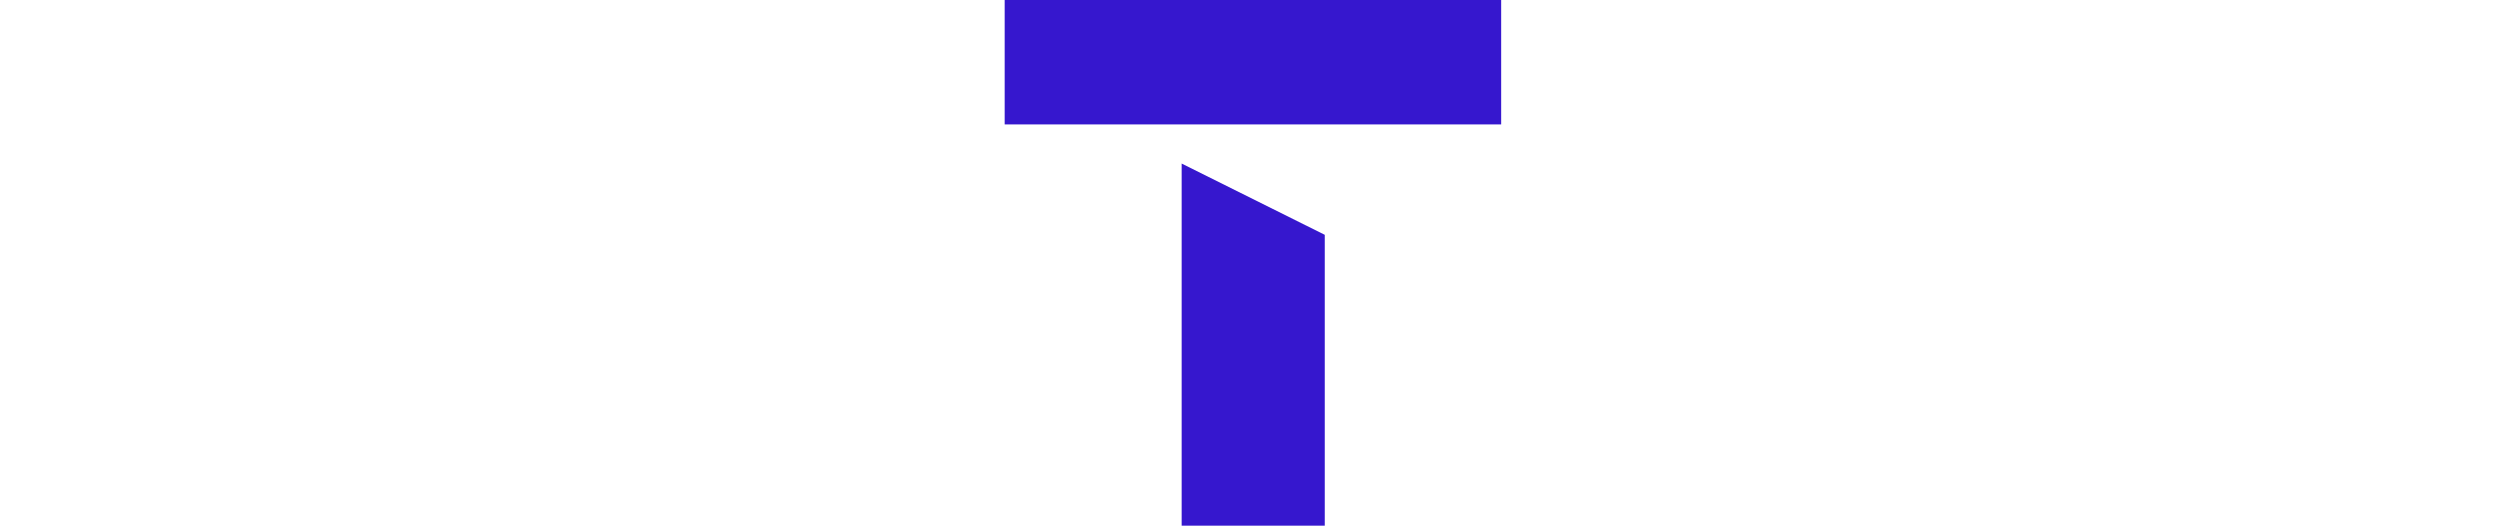
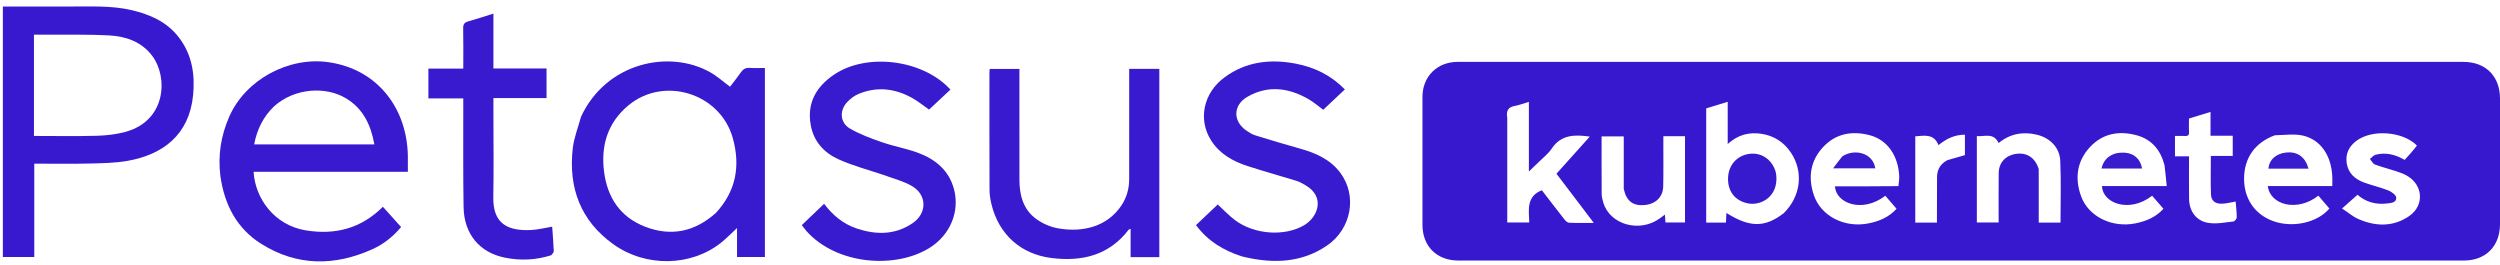
- <svg xmlns="http://www.w3.org/2000/svg" version="1.1" id="레이어_1" x="0px" y="0px" viewBox="0 0 428 90" style="enable-background:new 0 0 428 90;" xml:space="preserve">
-   <style type="text/css">
- 	.st0{fill:#3617CE;}
- </style>
-   <g>
-     <rect x="172" y="0" class="st0" width="85" height="21.3" />
-     <polygon class="st0" points="202.3,28 202.3,90 226.8,90 226.8,40.2  " />
-   </g>
+ <svg xmlns="http://www.w3.org/2000/svg" version="1.1" id="Layer_1" x="0px" y="0px" width="100%" viewBox="0 0 1986 210" xml:space="preserve">
+   <path fill="none" opacity="1" stroke="none" d=" M1497,211  C998.057,211 499.613,211 1.085,211  C1.085,141.065 1.085,71.129 1.085,1.097  C663,1.097 1325,1.097 1986.972,1.097  C1986.972,71.054 1986.972,141.027 1986.972,211  C1823.796,211 1660.648,211 1497,211 M1764.5,49.156  C1562.357,49.156 1360.215,49.155 1158.072,49.157  C1141.654,49.157 1130.005,60.723 1130.001,77.032  C1129.993,110.862 1129.997,144.691 1129.999,178.52  C1130,195.596 1141.363,206.964 1158.447,206.964  C1424.748,206.966 1691.05,206.966 1957.352,206.964  C1974.63,206.964 1985.988,195.544 1985.997,178.124  C1986.014,144.794 1986.011,111.465 1985.998,78.136  C1985.99,60.587 1974.546,49.162 1956.977,49.16  C1893.151,49.152 1829.326,49.156 1764.5,49.156 M53.5,5.179  C36.408,5.179 19.317,5.179 2.271,5.179  C2.271,71.967 2.271,138.049 2.271,204.186  C10.609,204.186 18.668,204.186 27.227,204.186  C27.227,179.255 27.227,154.693 27.227,130.004  C42.062,130.004 56.394,130.262 70.711,129.918  C80.987,129.671 91.405,129.536 101.478,127.755  C129.202,122.854 150.265,107.251 153.388,75.74  C155.042,59.044 152.533,43.2 141.931,29.512  C132.478,17.309 119.232,11.51 104.699,8.085  C88.144,4.185 71.282,5.308 53.5,5.179 M175.109,140.372  C178.344,162.708 188.124,181.484 207.43,193.645  C235.865,211.557 265.817,211.541 295.951,197.911  C304.694,193.957 312.268,187.999 318.627,180.346  C313.638,174.8 308.923,169.56 304.164,164.271  C286.63,181.77 265.844,186.807 242.722,182.969  C217.841,178.839 202.659,157.495 201.46,136.498  C242.23,136.498 282.973,136.498 324.006,136.498  C324.006,131.987 324.057,128 323.998,124.016  C323.449,86.588 300.464,55.252 261.349,49.459  C229.515,44.744 194.994,63.129 182.066,92.798  C175.524,107.811 173.015,123.263 175.109,140.372 M461.439,92.979  C459.231,101.268 455.966,109.437 455.003,117.869  C451.428,149.156 461.226,175.416 487.285,194.065  C513.147,212.571 549.258,211.68 572.888,192.72  C577.205,189.255 581.08,185.24 585.503,181.161  C585.503,188.838 585.503,196.526 585.503,204.164  C593.376,204.164 600.585,204.164 607.636,204.164  C607.636,153.892 607.636,104.016 607.636,53.995  C603.443,53.995 599.596,54.253 595.8,53.919  C592.372,53.617 590.276,54.944 588.412,57.651  C585.69,61.606 582.646,65.338 579.942,68.898  C574.596,64.954 569.751,60.538 564.182,57.41  C531.455,39.027 481.633,49.783 461.439,92.979 M920.969,138.5  C920.969,110.596 920.969,82.692 920.969,54.718  C912.638,54.718 905.037,54.718 897.031,54.718  C897.031,56.787 897.031,58.589 897.031,60.391  C897.03,87.719 897.06,115.047 897.01,142.376  C896.997,149.853 895.072,156.867 890.915,163.13  C879.754,179.948 860.331,184.872 840.591,181.41  C834.591,180.358 828.38,177.682 823.416,174.138  C812.971,166.681 809.862,155.303 809.839,142.978  C809.788,115.316 809.823,87.654 809.823,59.993  C809.823,58.249 809.823,56.506 809.823,54.74  C801.463,54.74 793.866,54.74 786.196,54.74  C786.115,55.856 786.003,56.679 786.003,57.502  C786,88.663 785.954,119.824 786.082,150.985  C786.098,154.765 786.74,158.619 787.635,162.308  C793.412,186.128 810.887,201.943 835.291,204.968  C859.497,207.969 880.966,202.923 896.655,182.424  C896.873,182.138 897.415,182.101 898.156,181.811  C898.156,189.418 898.156,196.713 898.156,204.25  C905.847,204.25 913.255,204.25 920.969,204.25  C920.969,182.46 920.969,160.98 920.969,138.5 M986.82,203.777  C987.629,203.96 988.437,204.145 989.246,204.328  C1012.109,209.477 1034.197,208.743 1054.274,194.996  C1073.659,181.723 1078.399,155.306 1064.589,137.061  C1056.609,126.517 1045.063,121.494 1032.658,118.027  C1020.847,114.726 1009.094,111.211 997.378,107.588  C994.893,106.82 992.551,105.366 990.36,103.903  C979.269,96.496 979.352,83.511 991.01,76.842  C1007.283,67.534 1023.582,69.699 1039.304,78.647  C1043.426,80.993 1047.058,84.199 1051.167,87.194  C1056.864,81.838 1062.498,76.539 1068.344,71.043  C1057.312,59.712 1044.143,53.399 1029.353,50.568  C1009.157,46.701 989.865,48.874 972.801,61.425  C955.942,73.826 951.473,94.993 962.211,111.733  C968.997,122.31 979.467,128.147 991.055,131.905  C1003.973,136.094 1017.076,139.711 1030.055,143.717  C1032.388,144.438 1034.578,145.722 1036.724,146.939  C1053.331,156.352 1046.787,172.484 1036.143,178.831  C1020.685,188.049 996.396,186.436 980.983,174.796  C976.161,171.155 971.979,166.667 967.364,162.439  C961.731,167.79 955.983,173.25 950.117,178.823  C959.499,191.537 971.836,198.899 986.82,203.777 M702.289,139.02  C709.705,141.873 717.643,143.829 724.423,147.776  C736.478,154.793 736.614,169.314 725.032,177.245  C711.175,186.733 696.05,186.666 680.682,181.556  C669.958,177.99 661.551,171.073 654.665,161.889  C648.628,167.66 642.886,173.148 636.957,178.814  C638.398,180.666 639.516,182.301 640.829,183.762  C664.644,210.261 711.348,214 738.719,196.725  C754.79,186.581 762.61,168.075 757.841,150.242  C753.835,135.258 742.999,126.431 729.136,121.332  C719.828,117.908 709.9,116.192 700.516,112.941  C691.825,109.929 683.03,106.681 675.128,102.08  C667.411,97.588 666.725,88.07 672.726,81.407  C675.208,78.652 678.434,76.134 681.826,74.704  C696.441,68.546 710.783,70.179 724.449,77.729  C729.172,80.339 733.405,83.834 738.052,87.055  C743.744,81.728 749.39,76.443 755.026,71.168  C733.279,47.323 688.764,41.667 662.658,59.232  C648.394,68.829 640.828,81.846 644.083,99.563  C646.481,112.611 654.841,121.517 666.334,126.647  C677.627,131.687 689.731,134.912 702.289,139.02 M438.299,202.639  C438.866,201.579 439.958,200.496 439.914,199.461  C439.642,193.04 439.115,186.629 438.662,180.064  C432.816,181.032 427.467,182.452 422.061,182.715  C404.071,183.592 391.483,178.345 391.88,156.727  C392.284,134.741 391.97,112.741 391.97,90.748  C391.97,86.628 391.97,82.507 391.97,77.905  C406.325,77.905 420.22,77.905 434.173,77.905  C434.173,69.85 434.173,62.299 434.173,54.383  C420.017,54.383 406.244,54.383 391.972,54.383  C391.972,39.783 391.972,25.548 391.972,10.8  C384.899,13.015 378.474,15.197 371.945,16.999  C368.821,17.861 367.883,19.378 367.949,22.583  C368.166,33.038 368.03,43.502 368.03,54.474  C358.49,54.474 349.413,54.474 340.314,54.474  C340.314,62.565 340.314,70.132 340.314,78.174  C349.696,78.174 358.764,78.174 368.03,78.174  C368.03,80.637 368.027,82.623 368.031,84.608  C368.079,111.265 367.825,137.928 368.272,164.579  C368.628,185.86 380.938,200.614 401.022,204.667  C413.265,207.137 425.491,206.701 438.299,202.639 z" />
+   <path fill="#3718CE" opacity="1" stroke="none" d=" M1765,49.156  C1829.326,49.156 1893.151,49.152 1956.977,49.16  C1974.546,49.162 1985.99,60.587 1985.998,78.136  C1986.011,111.465 1986.014,144.794 1985.997,178.124  C1985.988,195.544 1974.63,206.964 1957.352,206.964  C1691.05,206.966 1424.748,206.966 1158.447,206.964  C1141.363,206.964 1130,195.596 1129.999,178.52  C1129.997,144.691 1129.993,110.862 1130.001,77.032  C1130.005,60.723 1141.654,49.157 1158.072,49.157  C1360.215,49.155 1562.357,49.156 1765,49.156 M1416.91,169.446  C1430.571,156.101 1432.946,136.536 1422.703,121.235  C1417.127,112.904 1409.286,107.828 1399.439,106.313  C1389.773,104.826 1380.778,106.85 1372.493,114.405  C1372.493,102.469 1372.493,91.907 1372.493,80.869  C1366.422,82.729 1360.901,84.419 1355.411,86.101  C1355.411,116.47 1355.411,146.553 1355.411,176.822  C1360.771,176.822 1365.857,176.822 1371.089,176.822  C1371.222,174.175 1371.344,171.77 1371.474,169.185  C1389.971,180.788 1401.931,180.925 1416.91,169.446 M1197.362,93.658  C1197.362,121.381 1197.362,149.104 1197.362,176.72  C1203.563,176.72 1208.966,176.72 1214.843,176.72  C1214.44,166.587 1212.505,156.001 1224.848,151.126  C1230.674,158.686 1236.624,166.492 1242.699,174.199  C1243.638,175.39 1245.124,176.881 1246.415,176.94  C1252.656,177.225 1258.918,177.068 1266.125,177.068  C1255.853,163.545 1246.162,150.787 1236.455,138.008  C1245.482,127.951 1254.095,118.354 1262.926,108.516  C1250.834,106.794 1240.087,106.882 1232.598,118.144  C1229.972,122.093 1225.976,125.14 1222.556,128.55  C1220.28,130.818 1217.917,132.999 1214.541,136.223  C1214.541,116.919 1214.541,99.107 1214.541,80.907  C1210.377,82.147 1206.954,83.519 1203.401,84.141  C1198.285,85.036 1196.362,87.73 1197.362,93.658 M1508.097,147.858  C1508.328,145.279 1508.856,142.686 1508.743,140.122  C1508.007,123.483 1499.181,110.948 1485.091,107.347  C1471.278,103.816 1458.413,105.992 1448.334,116.764  C1438.056,127.747 1436.218,140.982 1440.882,154.904  C1446.524,171.742 1465.356,181.267 1484.362,177.458  C1492.786,175.77 1500.468,172.641 1506.623,165.857  C1503.49,162.22 1500.588,158.852 1497.698,155.498  C1479.448,169.579 1458.398,161.503 1457.716,148.041  C1474.208,148.041 1490.69,148.041 1508.097,147.858 M1719.483,131.207  C1716.374,119.14 1709.198,110.561 1697.038,107.367  C1683.051,103.692 1670.027,106.078 1659.959,117.178  C1649.698,128.49 1648.171,141.954 1653.219,155.92  C1659.074,172.122 1677.895,181.191 1696.451,177.434  C1704.866,175.73 1712.524,172.579 1718.65,165.869  C1715.446,162.176 1712.541,158.829 1709.654,155.501  C1691.405,169.658 1670.091,161.308 1669.839,147.785  C1686.756,147.785 1703.667,147.785 1721.239,147.785  C1720.705,142.195 1720.218,137.098 1719.483,131.207 M1807.195,107.453  C1791.421,113.185 1782.715,125.438 1782.689,141.94  C1782.665,157.75 1791.106,170.187 1805.492,175.536  C1820.968,181.291 1840.903,177.047 1850.452,165.659  C1847.556,162.277 1844.612,158.837 1841.685,155.418  C1825.175,168.538 1803.356,163.031 1801.555,147.813  C1818.645,147.813 1835.672,147.813 1852.778,147.813  C1852.778,144.731 1852.901,142.233 1852.759,139.75  C1851.823,123.432 1843.523,111.033 1829.622,107.751  C1822.746,106.128 1815.212,107.291 1807.195,107.453 M1289.906,150.047  C1289.906,136.13 1289.906,122.213 1289.906,108.336  C1283.609,108.336 1278.049,108.336 1272.309,108.336  C1272.309,123.8 1272.255,138.92 1272.367,154.04  C1272.384,156.326 1272.987,158.663 1273.645,160.88  C1278.894,178.558 1302.515,185.143 1318.597,173.453  C1319.862,172.533 1321.109,171.588 1322.607,170.475  C1322.784,172.972 1322.921,174.888 1323.052,176.733  C1328.464,176.733 1333.529,176.733 1338.573,176.733  C1338.573,153.685 1338.573,130.98 1338.573,108.187  C1332.802,108.187 1327.361,108.187 1321.366,108.187  C1321.366,110.163 1321.369,111.949 1321.366,113.734  C1321.346,125.219 1321.513,136.708 1321.241,148.186  C1321.044,156.538 1315.21,162.081 1306.547,162.875  C1297.366,163.716 1292.04,159.883 1289.906,150.047 M1619.571,134.413  C1619.571,148.511 1619.571,162.609 1619.571,176.832  C1625.899,176.832 1631.316,176.832 1636.861,176.832  C1636.861,160.316 1637.401,144.013 1636.669,127.767  C1636.191,117.13 1628.463,109.448 1617.95,106.979  C1607.004,104.409 1596.833,106.144 1587.717,113.629  C1583.568,104.951 1576.489,108.769 1570.406,108.102  C1570.406,131.412 1570.406,154.015 1570.406,176.738  C1576.223,176.738 1581.772,176.738 1587.721,176.738  C1587.721,163.439 1587.604,150.468 1587.763,137.501  C1587.866,129.051 1593.356,123.322 1601.912,122.183  C1610.273,121.07 1616.879,125.4 1619.571,134.413 M1920.016,115.621  C1908.923,104.356 1884.417,102.445 1871.892,111.901  C1865.968,116.374 1863.069,122.309 1864.235,129.729  C1865.473,137.606 1870.76,142.316 1877.849,144.937  C1884.224,147.293 1890.935,148.763 1897.242,151.268  C1899.821,152.292 1903.478,154.926 1903.575,156.973  C1903.774,161.191 1899.182,161.279 1896.026,161.655  C1887.037,162.728 1879.002,160.234 1872.81,154.711  C1868.891,158.189 1865.199,161.466 1860.535,165.605  C1865.295,168.748 1869.081,172.081 1873.483,173.998  C1887.224,179.982 1901.108,180.422 1913.875,171.636  C1925.949,163.327 1925.023,147.252 1912.421,139.77  C1909.742,138.18 1906.723,137.076 1903.747,136.087  C1898.077,134.205 1892.242,132.789 1886.66,130.69  C1885.017,130.072 1883.995,127.807 1882.688,126.297  C1884.153,125.144 1885.457,123.375 1887.111,122.944  C1895.239,120.826 1902.845,122.704 1910.249,127.016  C1913.542,123.425 1916.785,119.889 1920.016,115.621 M1734.442,107.997  C1732.186,107.997 1729.93,107.997 1727.791,107.997  C1727.791,113.756 1727.791,118.799 1727.791,124.208  C1731.64,124.208 1735.08,124.208 1738.969,124.208  C1738.969,135.715 1738.846,146.841 1739.006,157.963  C1739.149,167.935 1744.741,175.601 1754.59,177.108  C1760.939,178.079 1767.692,176.651 1774.225,175.942  C1775.255,175.83 1776.859,173.828 1776.861,172.697  C1776.869,168.455 1776.323,164.212 1775.995,160.1  C1771.98,160.77 1768.562,161.718 1765.117,161.828  C1759.734,162 1756.564,159.477 1756.383,154.339  C1756.034,144.408 1756.281,134.455 1756.281,123.891  C1762.355,123.891 1768.063,123.891 1773.684,123.891  C1773.684,118.321 1773.684,113.381 1773.684,107.842  C1767.747,107.842 1762.034,107.842 1756.032,107.842  C1756.032,101.278 1756.032,95.316 1756.032,88.906  C1750.107,90.727 1744.6,92.419 1738.932,94.16  C1738.932,97.946 1738.746,101.447 1738.988,104.918  C1739.196,107.891 1737.655,108.24 1734.442,107.997 M1547.001,127.233  C1551.581,125.918 1556.161,124.602 1560.929,123.232  C1560.929,118.136 1560.929,112.719 1560.929,107.002  C1552.823,106.955 1546.286,110.16 1539.949,115.284  C1536.197,105.898 1528.65,107.848 1521.488,108.276  C1521.488,131.362 1521.488,154.091 1521.488,176.839  C1527.287,176.839 1532.733,176.839 1538.708,176.839  C1538.708,174.987 1538.705,173.365 1538.708,171.743  C1538.727,161.411 1538.707,151.077 1538.785,140.745  C1538.828,134.988 1541.091,130.424 1547.001,127.233 z" />
+   <path fill="#3819CF" opacity="1" stroke="none" d=" M54,5.179  C71.282,5.308 88.144,4.185 104.699,8.085  C119.232,11.51 132.478,17.309 141.931,29.512  C152.533,43.2 155.042,59.044 153.388,75.74  C150.265,107.251 129.202,122.854 101.478,127.755  C91.405,129.536 80.987,129.671 70.711,129.918  C56.394,130.262 42.062,130.004 27.227,130.004  C27.227,154.693 27.227,179.255 27.227,204.186  C18.668,204.186 10.609,204.186 2.271,204.186  C2.271,138.049 2.271,71.967 2.271,5.179  C19.317,5.179 36.408,5.179 54,5.179 M26.968,101.421  C26.968,103.518 26.968,105.614 26.968,107.996  C44.019,107.996 60.477,108.305 76.913,107.857  C84.475,107.651 92.212,106.763 99.498,104.804  C132.26,95.994 133.556,61.149 120.967,44.418  C112.419,33.055 99.962,28.857 86.553,28.114  C71.289,27.269 55.954,27.68 40.65,27.563  C36.218,27.529 31.786,27.557 26.968,27.557  C26.968,52.238 26.968,76.337 26.968,101.421 z" />
+   <path fill="#391ACF" opacity="1" stroke="none" d=" M175.073,139.927  C173.015,123.263 175.524,107.811 182.066,92.798  C194.994,63.129 229.515,44.744 261.349,49.459  C300.464,55.252 323.449,86.588 323.998,124.016  C324.057,128 324.006,131.987 324.006,136.498  C282.973,136.498 242.23,136.498 201.46,136.498  C202.659,157.495 217.841,178.839 242.722,182.969  C265.844,186.807 286.63,181.77 304.164,164.271  C308.923,169.56 313.638,174.8 318.627,180.346  C312.268,187.999 304.694,193.957 295.951,197.911  C265.817,211.541 235.865,211.557 207.43,193.645  C188.124,181.484 178.344,162.708 175.073,139.927 M217.87,84.338  C209.165,92.647 204.129,102.843 201.901,114.736  C233.834,114.736 265.401,114.736 297.387,114.736  C294.623,99.235 288.475,86.244 274.734,78.03  C258.651,68.414 234.127,69.888 217.87,84.338 z" />
+   <path fill="#381ACF" opacity="1" stroke="none" d=" M461.609,92.642  C481.633,49.783 531.455,39.027 564.182,57.41  C569.751,60.538 574.596,64.954 579.942,68.898  C582.646,65.338 585.69,61.606 588.412,57.651  C590.276,54.944 592.372,53.617 595.8,53.919  C599.596,54.253 603.443,53.995 607.636,53.995  C607.636,104.016 607.636,153.892 607.636,204.164  C600.585,204.164 593.376,204.164 585.503,204.164  C585.503,196.526 585.503,188.838 585.503,181.161  C581.08,185.24 577.205,189.255 572.888,192.72  C549.258,211.68 513.147,212.571 487.285,194.065  C461.226,175.416 451.428,149.156 455.003,117.869  C455.966,109.437 459.231,101.268 461.609,92.642 M568.669,169.171  C584.736,151.871 588.357,131.695 582.06,109.465  C572.015,74.002 527.346,60.169 499.101,83.792  C482.773,97.448 477.292,115.442 479.828,136.058  C482.378,156.796 492.638,172.445 512.502,180.114  C532.901,187.989 551.701,184.314 568.669,169.171 z" />
+   <path fill="#391ACF" opacity="1" stroke="none" d=" M920.969,139  C920.969,160.98 920.969,182.46 920.969,204.25  C913.255,204.25 905.847,204.25 898.156,204.25  C898.156,196.713 898.156,189.418 898.156,181.811  C897.415,182.101 896.873,182.138 896.655,182.424  C880.966,202.923 859.497,207.969 835.291,204.968  C810.887,201.943 793.412,186.128 787.635,162.308  C786.74,158.619 786.098,154.765 786.082,150.985  C785.954,119.824 786,88.663 786.003,57.502  C786.003,56.679 786.115,55.856 786.196,54.74  C793.866,54.74 801.463,54.74 809.823,54.74  C809.823,56.506 809.823,58.249 809.823,59.993  C809.823,87.654 809.788,115.316 809.839,142.978  C809.862,155.303 812.971,166.681 823.416,174.138  C828.38,177.682 834.591,180.358 840.591,181.41  C860.331,184.872 879.754,179.948 890.915,163.13  C895.072,156.867 896.997,149.853 897.01,142.376  C897.06,115.047 897.03,87.719 897.031,60.391  C897.031,58.589 897.031,56.787 897.031,54.718  C905.037,54.718 912.638,54.718 920.969,54.718  C920.969,82.692 920.969,110.596 920.969,139 z" />
+   <path fill="#381ACF" opacity="1" stroke="none" d=" M986.441,203.647  C971.836,198.899 959.499,191.537 950.117,178.823  C955.983,173.25 961.731,167.79 967.364,162.439  C971.979,166.667 976.161,171.155 980.983,174.796  C996.396,186.436 1020.685,188.049 1036.143,178.831  C1046.787,172.484 1053.331,156.352 1036.724,146.939  C1034.578,145.722 1032.388,144.438 1030.055,143.717  C1017.076,139.711 1003.973,136.094 991.055,131.905  C979.467,128.147 968.997,122.31 962.211,111.733  C951.473,94.993 955.942,73.826 972.801,61.425  C989.865,48.874 1009.157,46.701 1029.353,50.568  C1044.143,53.399 1057.312,59.712 1068.344,71.043  C1062.498,76.539 1056.864,81.838 1051.167,87.194  C1047.058,84.199 1043.426,80.993 1039.304,78.647  C1023.582,69.699 1007.283,67.534 991.01,76.842  C979.352,83.511 979.269,96.496 990.36,103.903  C992.551,105.366 994.893,106.82 997.378,107.588  C1009.094,111.211 1020.847,114.726 1032.658,118.027  C1045.063,121.494 1056.609,126.517 1064.589,137.061  C1078.399,155.306 1073.659,181.723 1054.274,194.996  C1034.197,208.743 1012.109,209.477 989.246,204.328  C988.437,204.145 987.629,203.96 986.441,203.647 z" />
+   <path fill="#381ACF" opacity="1" stroke="none" d=" M701.884,138.976  C689.731,134.912 677.627,131.687 666.334,126.647  C654.841,121.517 646.481,112.611 644.083,99.563  C640.828,81.846 648.394,68.829 662.658,59.232  C688.764,41.667 733.279,47.323 755.026,71.168  C749.39,76.443 743.744,81.728 738.052,87.055  C733.405,83.834 729.172,80.339 724.449,77.729  C710.783,70.179 696.441,68.546 681.826,74.704  C678.434,76.134 675.208,78.652 672.726,81.407  C666.725,88.07 667.411,97.588 675.128,102.08  C683.03,106.681 691.825,109.929 700.516,112.941  C709.9,116.192 719.828,117.908 729.136,121.332  C742.999,126.431 753.835,135.258 757.841,150.242  C762.61,168.075 754.79,186.581 738.719,196.725  C711.348,214 664.644,210.261 640.829,183.762  C639.516,182.301 638.398,180.666 636.957,178.814  C642.886,173.148 648.628,167.66 654.665,161.889  C661.551,171.073 669.958,177.99 680.682,181.556  C696.05,186.666 711.175,186.733 725.032,177.245  C736.614,169.314 736.478,154.793 724.423,147.776  C717.643,143.829 709.705,141.873 701.884,138.976 z" />
+   <path fill="#391ACF" opacity="1" stroke="none" d=" M437.895,202.765  C425.491,206.701 413.265,207.137 401.022,204.667  C380.938,200.614 368.628,185.86 368.272,164.579  C367.825,137.928 368.079,111.265 368.031,84.608  C368.027,82.623 368.03,80.637 368.03,78.174  C358.764,78.174 349.696,78.174 340.314,78.174  C340.314,70.132 340.314,62.565 340.314,54.474  C349.413,54.474 358.49,54.474 368.03,54.474  C368.03,43.502 368.166,33.038 367.949,22.583  C367.883,19.378 368.821,17.861 371.945,16.999  C378.474,15.197 384.899,13.015 391.972,10.8  C391.972,25.548 391.972,39.783 391.972,54.383  C406.244,54.383 420.017,54.383 434.173,54.383  C434.173,62.299 434.173,69.85 434.173,77.905  C420.22,77.905 406.325,77.905 391.97,77.905  C391.97,82.507 391.97,86.628 391.97,90.748  C391.97,112.741 392.284,134.741 391.88,156.727  C391.483,178.345 404.071,183.592 422.061,182.715  C427.467,182.452 432.816,181.032 438.662,180.064  C439.115,186.629 439.642,193.04 439.914,199.461  C439.958,200.496 438.866,201.579 437.895,202.765 z" />
+   <path fill="none" opacity="1" stroke="none" d=" M1416.639,169.678  C1401.931,180.925 1389.971,180.788 1371.474,169.185  C1371.344,171.77 1371.222,174.175 1371.089,176.822  C1365.857,176.822 1360.771,176.822 1355.411,176.822  C1355.411,146.553 1355.411,116.47 1355.411,86.101  C1360.901,84.419 1366.422,82.729 1372.493,80.869  C1372.493,91.907 1372.493,102.469 1372.493,114.405  C1380.778,106.85 1389.773,104.826 1399.439,106.313  C1409.286,107.828 1417.127,112.904 1422.703,121.235  C1432.946,136.536 1430.571,156.101 1416.639,169.678 M1411.041,138.909  C1410.889,138.094 1410.805,137.26 1410.575,136.469  C1407.758,126.805 1399.391,121.02 1389.946,122.183  C1380.061,123.4 1373.203,130.935 1372.78,141.042  C1372.334,151.713 1377.944,159.115 1387.874,161.434  C1398.937,164.018 1412.759,155.958 1411.041,138.909 z" />
+   <path fill="none" opacity="1" stroke="none" d=" M1197.362,93.185  C1196.362,87.73 1198.285,85.036 1203.401,84.141  C1206.954,83.519 1210.377,82.147 1214.541,80.907  C1214.541,99.107 1214.541,116.919 1214.541,136.223  C1217.917,132.999 1220.28,130.818 1222.556,128.55  C1225.976,125.14 1229.972,122.093 1232.598,118.144  C1240.087,106.882 1250.834,106.794 1262.926,108.516  C1254.095,118.354 1245.482,127.951 1236.455,138.008  C1246.162,150.787 1255.853,163.545 1266.125,177.068  C1258.918,177.068 1252.656,177.225 1246.415,176.94  C1245.124,176.881 1243.638,175.39 1242.699,174.199  C1236.624,166.492 1230.674,158.686 1224.848,151.126  C1212.505,156.001 1214.44,166.587 1214.843,176.72  C1208.966,176.72 1203.563,176.72 1197.362,176.72  C1197.362,149.104 1197.362,121.381 1197.362,93.185 z" />
+   <path fill="none" opacity="1" stroke="none" d=" M1507.634,147.95  C1490.69,148.041 1474.208,148.041 1457.716,148.041  C1458.398,161.503 1479.448,169.579 1497.698,155.498  C1500.588,158.852 1503.49,162.22 1506.623,165.857  C1500.468,172.641 1492.786,175.77 1484.362,177.458  C1465.356,181.267 1446.524,171.742 1440.882,154.904  C1436.218,140.982 1438.056,127.747 1448.334,116.764  C1458.413,105.992 1471.278,103.816 1485.091,107.347  C1499.181,110.948 1508.007,123.483 1508.743,140.122  C1508.856,142.686 1508.328,145.279 1507.634,147.95 M1463.161,124.48  C1461.048,127.282 1458.936,130.084 1456.178,133.744  C1468.411,133.744 1479.06,133.744 1489.746,133.744  C1487.863,121.15 1472.836,117.939 1463.161,124.48 z" />
+   <path fill="none" opacity="1" stroke="none" d=" M1719.607,131.604  C1720.218,137.098 1720.705,142.195 1721.239,147.785  C1703.667,147.785 1686.756,147.785 1669.839,147.785  C1670.091,161.308 1691.405,169.658 1709.654,155.501  C1712.541,158.829 1715.446,162.176 1718.65,165.869  C1712.524,172.579 1704.866,175.73 1696.451,177.434  C1677.895,181.191 1659.074,172.122 1653.219,155.92  C1648.171,141.954 1649.698,128.49 1659.959,117.178  C1670.027,106.078 1683.051,103.692 1697.038,107.367  C1709.198,110.561 1716.374,119.14 1719.607,131.604 M1680.697,121.863  C1674.633,123.595 1670.928,127.467 1669.431,133.861  C1680.478,133.861 1691.057,133.861 1701.663,133.861  C1699.844,124.111 1692.353,119.639 1680.697,121.863 z" />
+   <path fill="none" opacity="1" stroke="none" d=" M1807.585,107.323  C1815.212,107.291 1822.746,106.128 1829.622,107.751  C1843.523,111.033 1851.823,123.432 1852.759,139.75  C1852.901,142.233 1852.778,144.731 1852.778,147.813  C1835.672,147.813 1818.645,147.813 1801.555,147.813  C1803.356,163.031 1825.175,168.538 1841.685,155.418  C1844.612,158.837 1847.556,162.277 1850.452,165.659  C1840.903,177.047 1820.968,181.291 1805.492,175.536  C1791.106,170.187 1782.665,157.75 1782.689,141.94  C1782.715,125.438 1791.421,113.185 1807.585,107.323 M1813.529,134.003  C1820.266,134.003 1827.003,134.003 1833.881,134.003  C1831.392,124.778 1825.194,120.348 1816.504,121.114  C1808.248,121.841 1802.499,126.905 1802.063,134.003  C1805.564,134.003 1809.054,134.003 1813.529,134.003 z" />
+   <path fill="none" opacity="1" stroke="none" d=" M1289.934,150.493  C1292.04,159.883 1297.366,163.716 1306.547,162.875  C1315.21,162.081 1321.044,156.538 1321.241,148.186  C1321.513,136.708 1321.346,125.219 1321.366,113.734  C1321.369,111.949 1321.366,110.163 1321.366,108.187  C1327.361,108.187 1332.802,108.187 1338.573,108.187  C1338.573,130.98 1338.573,153.685 1338.573,176.733  C1333.529,176.733 1328.464,176.733 1323.052,176.733  C1322.921,174.888 1322.784,172.972 1322.607,170.475  C1321.109,171.588 1319.862,172.533 1318.597,173.453  C1302.515,185.143 1278.894,178.558 1273.645,160.88  C1272.987,158.663 1272.384,156.326 1272.367,154.04  C1272.255,138.92 1272.309,123.8 1272.309,108.336  C1278.049,108.336 1283.609,108.336 1289.906,108.336  C1289.906,122.213 1289.906,136.13 1289.934,150.493 z" />
+   <path fill="none" opacity="1" stroke="none" d=" M1619.455,134.01  C1616.879,125.4 1610.273,121.07 1601.912,122.183  C1593.356,123.322 1587.866,129.051 1587.763,137.501  C1587.604,150.468 1587.721,163.439 1587.721,176.738  C1581.772,176.738 1576.223,176.738 1570.406,176.738  C1570.406,154.015 1570.406,131.412 1570.406,108.102  C1576.489,108.769 1583.568,104.951 1587.717,113.629  C1596.833,106.144 1607.004,104.409 1617.95,106.979  C1628.463,109.448 1636.191,117.13 1636.669,127.767  C1637.401,144.013 1636.861,160.316 1636.861,176.832  C1631.316,176.832 1625.899,176.832 1619.571,176.832  C1619.571,162.609 1619.571,148.511 1619.455,134.01 z" />
+   <path fill="none" opacity="1" stroke="none" d=" M1920.022,115.988  C1916.785,119.889 1913.542,123.425 1910.249,127.016  C1902.845,122.704 1895.239,120.826 1887.111,122.944  C1885.457,123.375 1884.153,125.144 1882.688,126.297  C1883.995,127.807 1885.017,130.072 1886.66,130.69  C1892.242,132.789 1898.077,134.205 1903.747,136.087  C1906.723,137.076 1909.742,138.18 1912.421,139.77  C1925.023,147.252 1925.949,163.327 1913.875,171.636  C1901.108,180.422 1887.224,179.982 1873.483,173.998  C1869.081,172.081 1865.295,168.748 1860.535,165.605  C1865.199,161.466 1868.891,158.189 1872.81,154.711  C1879.002,160.234 1887.037,162.728 1896.026,161.655  C1899.182,161.279 1903.774,161.191 1903.575,156.973  C1903.478,154.926 1899.821,152.292 1897.242,151.268  C1890.935,148.763 1884.224,147.293 1877.849,144.937  C1870.76,142.316 1865.473,137.606 1864.235,129.729  C1863.069,122.309 1865.968,116.374 1871.892,111.901  C1884.417,102.445 1908.923,104.356 1920.022,115.988 z" />
+   <path fill="none" opacity="1" stroke="none" d=" M1734.908,107.997  C1737.655,108.24 1739.196,107.891 1738.988,104.918  C1738.746,101.447 1738.932,97.946 1738.932,94.16  C1744.6,92.419 1750.107,90.727 1756.032,88.906  C1756.032,95.316 1756.032,101.278 1756.032,107.842  C1762.034,107.842 1767.747,107.842 1773.684,107.842  C1773.684,113.381 1773.684,118.321 1773.684,123.891  C1768.063,123.891 1762.355,123.891 1756.281,123.891  C1756.281,134.455 1756.034,144.408 1756.383,154.339  C1756.564,159.477 1759.734,162 1765.117,161.828  C1768.562,161.718 1771.98,160.77 1775.995,160.1  C1776.323,164.212 1776.869,168.455 1776.861,172.697  C1776.859,173.828 1775.255,175.83 1774.225,175.942  C1767.692,176.651 1760.939,178.079 1754.59,177.108  C1744.741,175.601 1739.149,167.935 1739.006,157.963  C1738.846,146.841 1738.969,135.715 1738.969,124.208  C1735.08,124.208 1731.64,124.208 1727.791,124.208  C1727.791,118.799 1727.791,113.756 1727.791,107.997  C1729.93,107.997 1732.186,107.997 1734.908,107.997 z" />
+   <path fill="none" opacity="1" stroke="none" d=" M1546.681,127.439  C1541.091,130.424 1538.828,134.988 1538.785,140.745  C1538.707,151.077 1538.727,161.411 1538.708,171.743  C1538.705,173.365 1538.708,174.987 1538.708,176.839  C1532.733,176.839 1527.287,176.839 1521.488,176.839  C1521.488,154.091 1521.488,131.362 1521.488,108.276  C1528.65,107.848 1536.197,105.898 1539.949,115.284  C1546.286,110.16 1552.823,106.955 1560.929,107.002  C1560.929,112.719 1560.929,118.136 1560.929,123.232  C1556.161,124.602 1551.581,125.918 1546.681,127.439 z" />
+   <path fill="none" opacity="1" stroke="none" d=" M26.968,100.928  C26.968,76.337 26.968,52.238 26.968,27.557  C31.786,27.557 36.218,27.529 40.65,27.563  C55.954,27.68 71.289,27.269 86.553,28.114  C99.962,28.857 112.419,33.055 120.967,44.418  C133.556,61.149 132.26,95.994 99.498,104.804  C92.212,106.763 84.475,107.651 76.913,107.857  C60.477,108.305 44.019,107.996 26.968,107.996  C26.968,105.614 26.968,103.518 26.968,100.928 z" />
+   <path fill="none" opacity="1" stroke="none" d=" M218.157,84.127  C234.127,69.888 258.651,68.414 274.734,78.03  C288.475,86.244 294.623,99.235 297.387,114.736  C265.401,114.736 233.834,114.736 201.901,114.736  C204.129,102.843 209.165,92.647 218.157,84.127 z" />
+   <path fill="none" opacity="1" stroke="none" d=" M568.416,169.424  C551.701,184.314 532.901,187.989 512.502,180.114  C492.638,172.445 482.378,156.796 479.828,136.058  C477.292,115.442 482.773,97.448 499.101,83.792  C527.346,60.169 572.015,74.002 582.06,109.465  C588.357,131.695 584.736,151.871 568.416,169.424 z" />
+   <path fill="#381ACE" opacity="1" stroke="none" d=" M1411.068,139.349  C1412.759,155.958 1398.937,164.018 1387.874,161.434  C1377.944,159.115 1372.334,151.713 1372.78,141.042  C1373.203,130.935 1380.061,123.4 1389.946,122.183  C1399.391,121.02 1407.758,126.805 1410.575,136.469  C1410.805,137.26 1410.889,138.094 1411.068,139.349 z" />
+   <path fill="#3A1CCF" opacity="1" stroke="none" d=" M1463.469,124.271  C1472.836,117.939 1487.863,121.15 1489.746,133.744  C1479.06,133.744 1468.411,133.744 1456.178,133.744  C1458.936,130.084 1461.048,127.282 1463.469,124.271 z" />
+   <path fill="#3A1CCF" opacity="1" stroke="none" d=" M1681.094,121.778  C1692.353,119.639 1699.844,124.111 1701.663,133.861  C1691.057,133.861 1680.478,133.861 1669.431,133.861  C1670.928,127.467 1674.633,123.595 1681.094,121.778 z" />
+   <path fill="#3A1CCF" opacity="1" stroke="none" d=" M1813.037,134.003  C1809.054,134.003 1805.564,134.003 1802.063,134.003  C1802.499,126.905 1808.248,121.841 1816.504,121.114  C1825.194,120.348 1831.392,124.778 1833.881,134.003  C1827.003,134.003 1820.266,134.003 1813.037,134.003 z" />
</svg>
